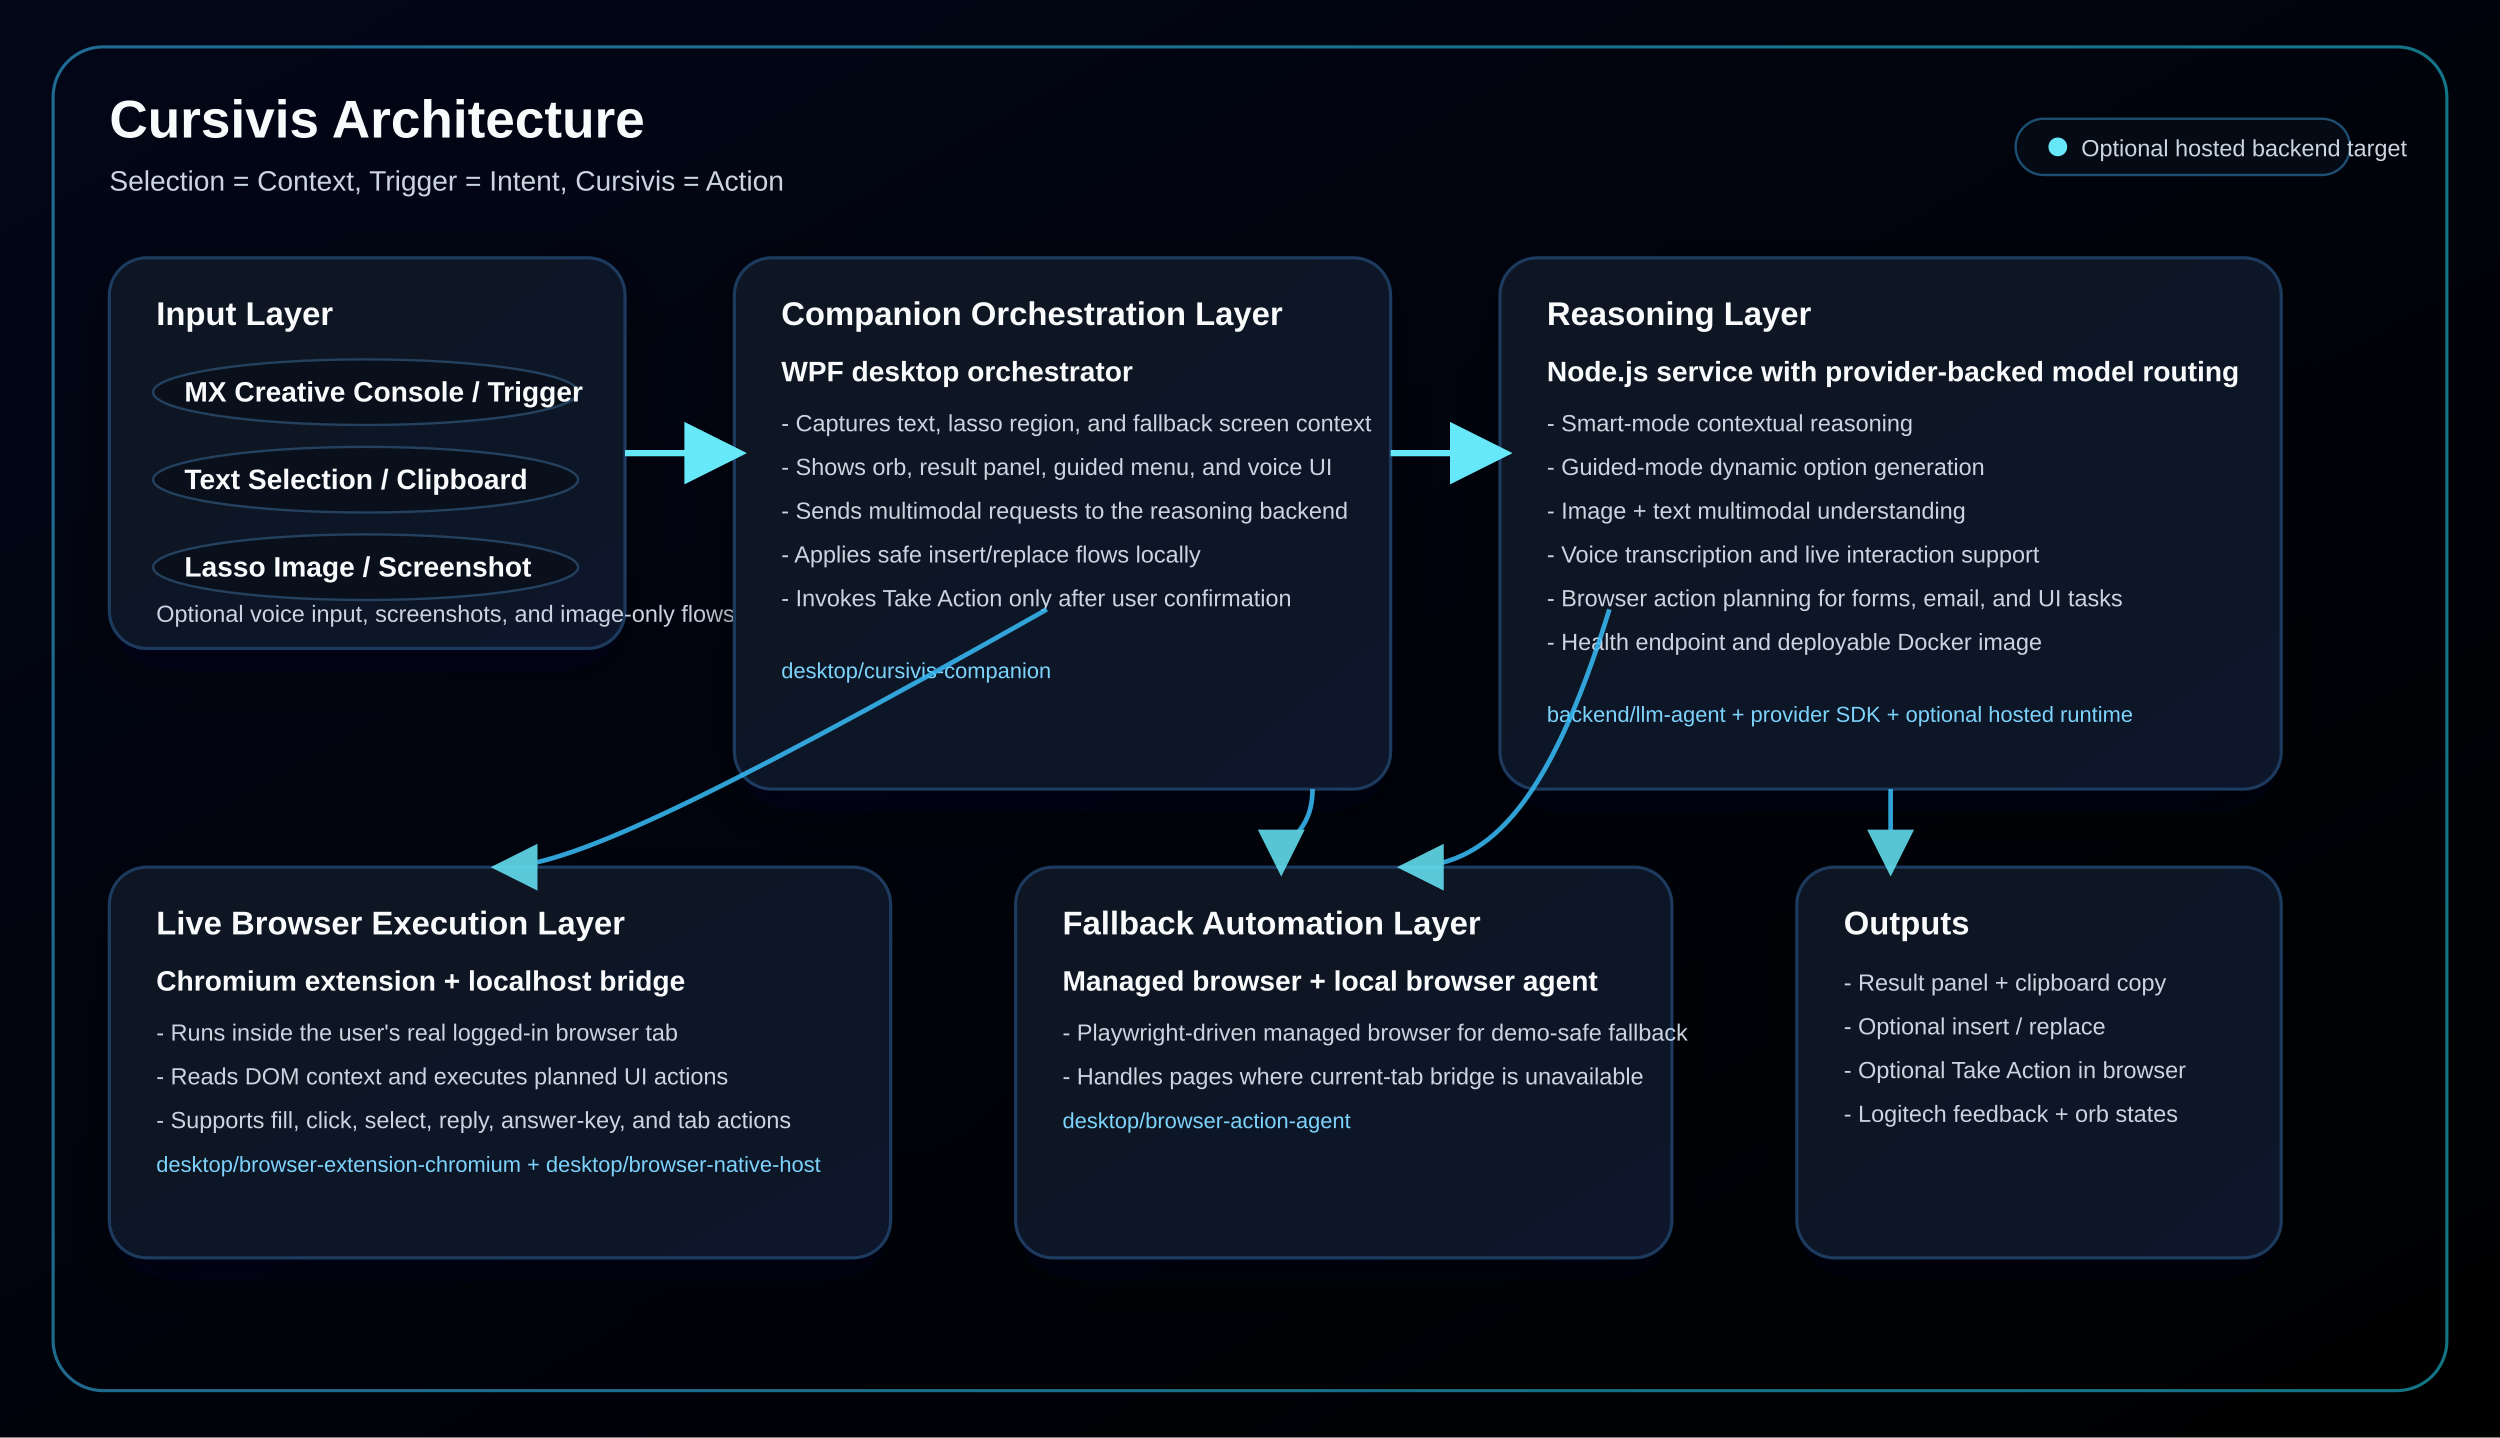
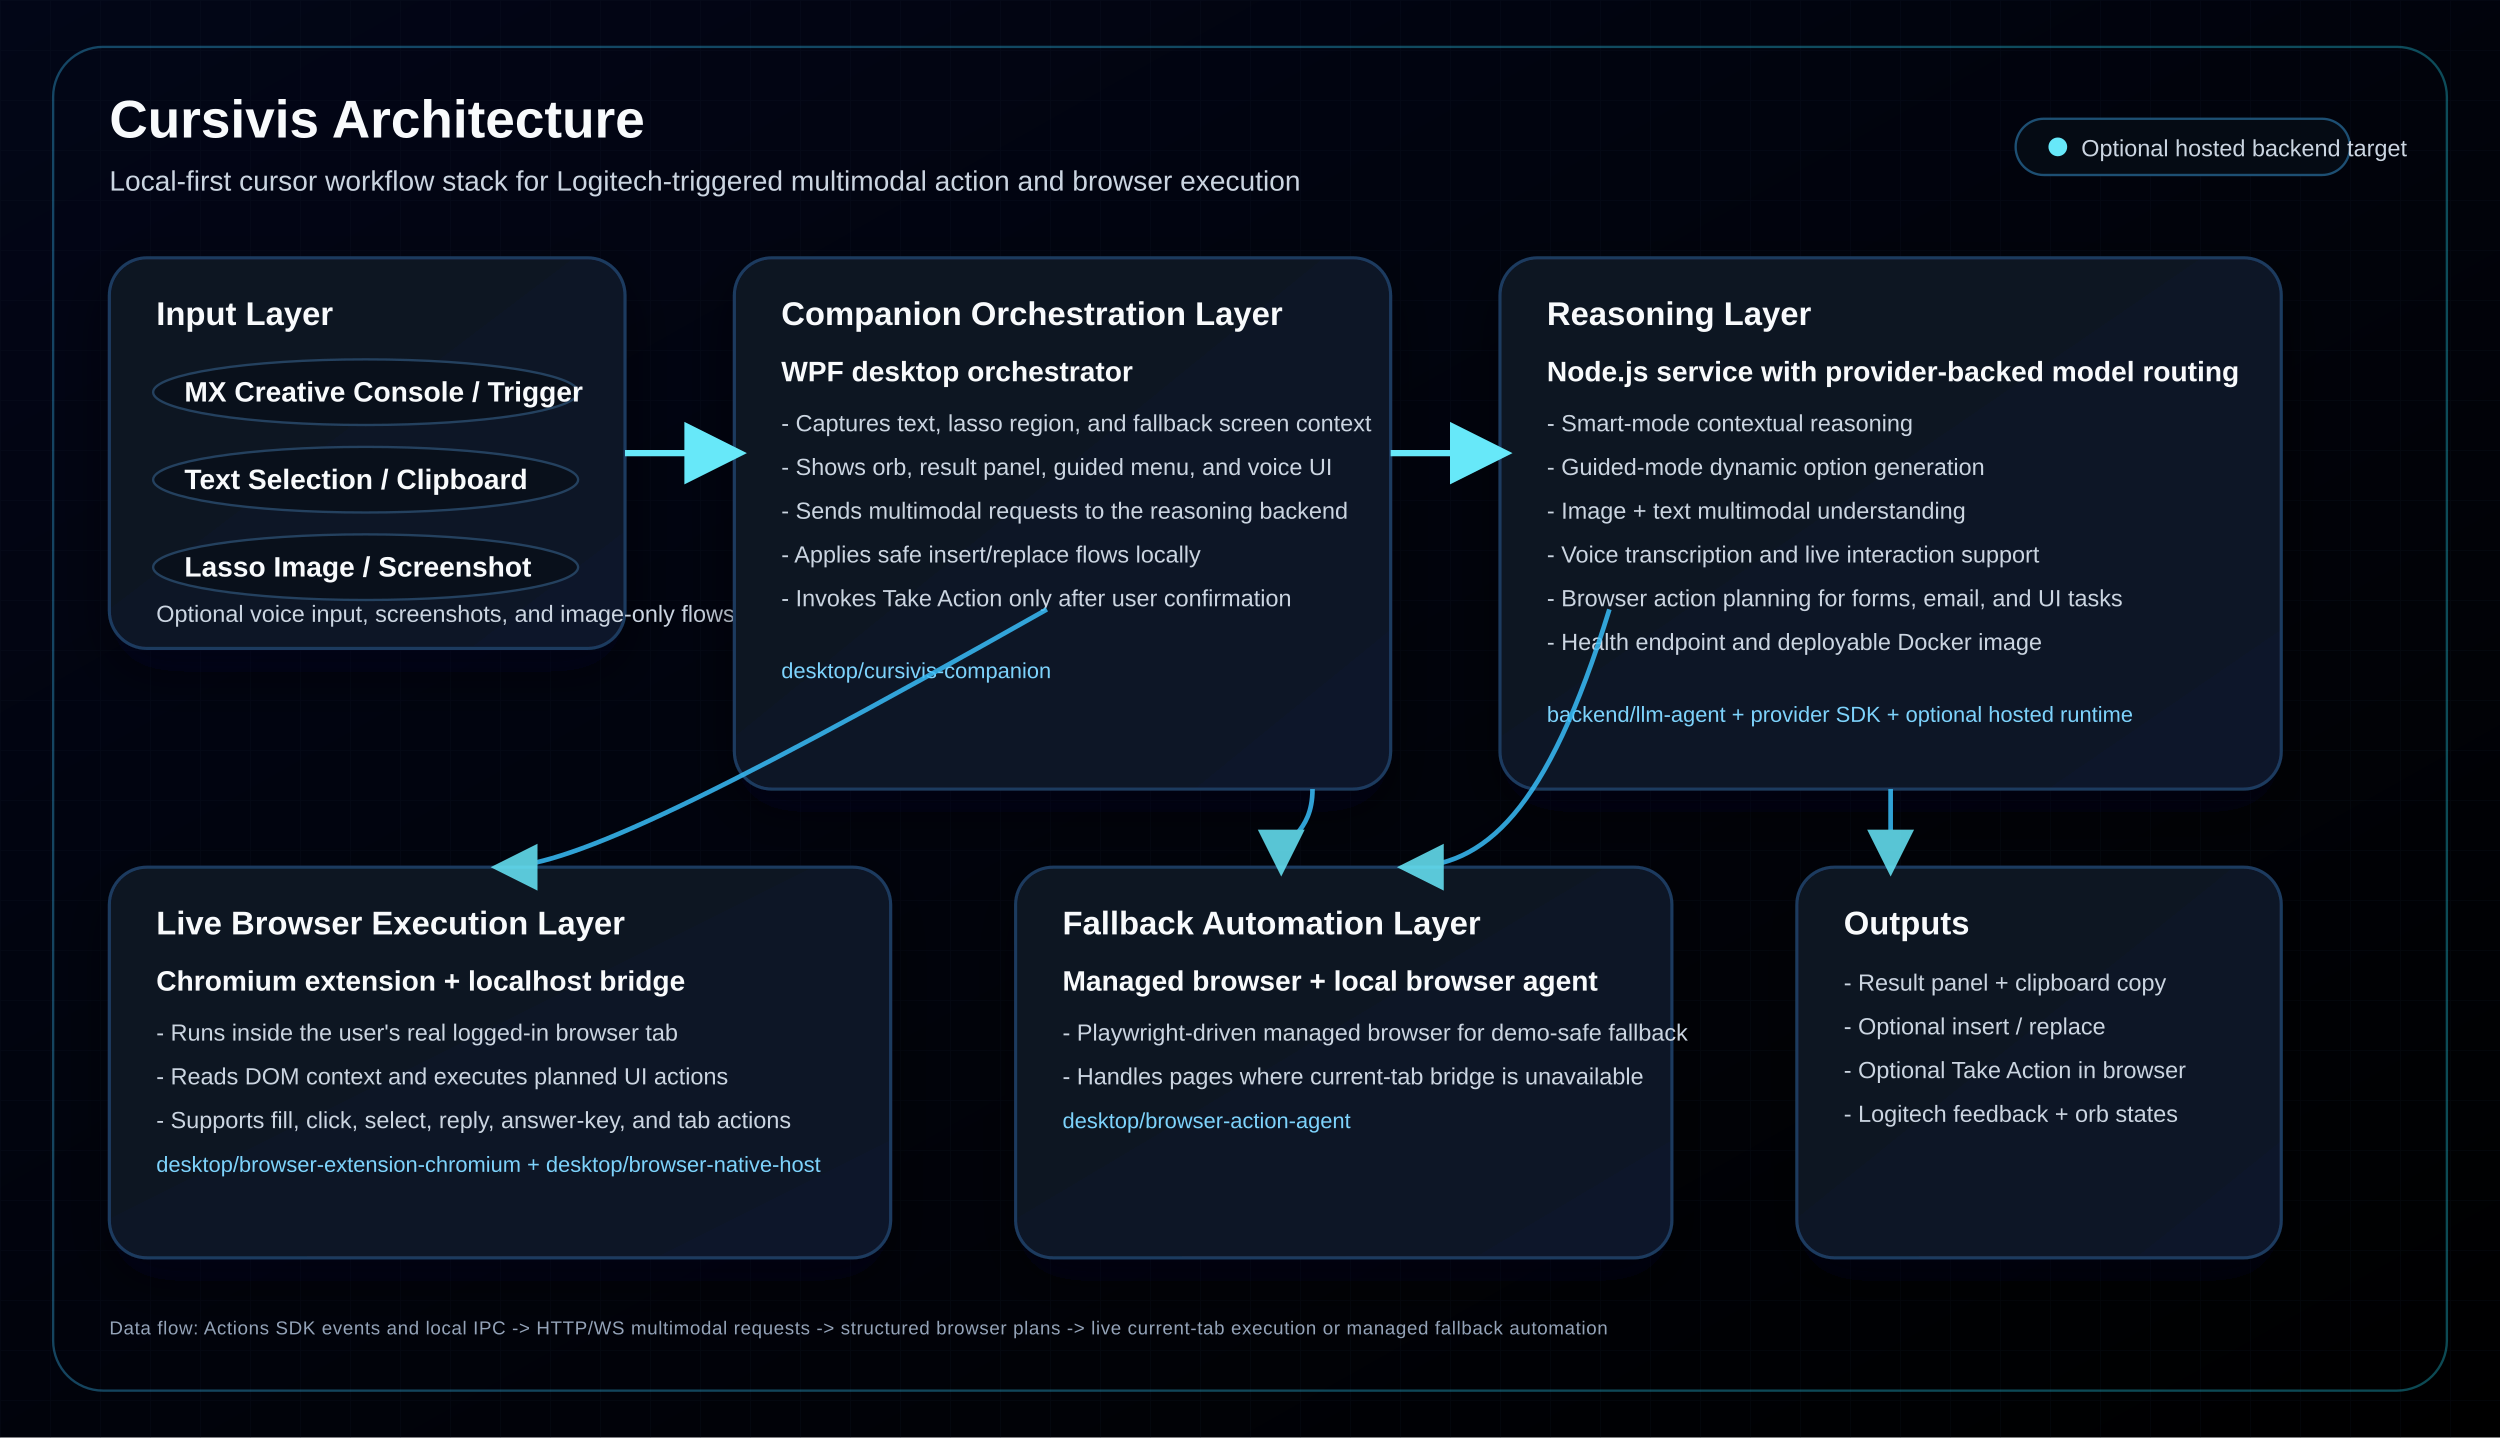
<svg xmlns="http://www.w3.org/2000/svg" width="1600" height="920" viewBox="0 0 1600 920" role="img" aria-labelledby="title desc">
  <defs>
+     <pattern id="grid" width="32" height="32" patternUnits="userSpaceOnUse">
+       <path d="M 32 0 L 0 0 0 32" fill="none" stroke="#0f1b2b" stroke-width="1" />
+     </pattern>
    <linearGradient id="bg" x1="0%" y1="0%" x2="100%" y2="100%">
      <stop offset="0%" stop-color="#020617" />
      <stop offset="100%" stop-color="#000000" />
    </linearGradient>
    <linearGradient id="panel" x1="0%" y1="0%" x2="100%" y2="100%">
      <stop offset="0%" stop-color="#0b1220" />
      <stop offset="100%" stop-color="#0f172a" />
    </linearGradient>
    <linearGradient id="accent" x1="0%" y1="0%" x2="100%" y2="0%">
      <stop offset="0%" stop-color="#38bdf8" />
      <stop offset="100%" stop-color="#22d3ee" />
    </linearGradient>
    <filter id="shadow" x="-20%" y="-20%" width="140%" height="140%">
      <feDropShadow dx="0" dy="14" stdDeviation="18" flood-color="#020617" flood-opacity="0.45" />
    </filter>
    <marker id="arrow" markerWidth="10" markerHeight="10" refX="8" refY="5" orient="auto">
      <path d="M0,0 L10,5 L0,10 z" fill="#67e8f9" />
    </marker>
    <style>
      .title { font: 700 34px 'Segoe UI', Arial, sans-serif; fill: #f8fafc; }
      .subtitle { font: 500 18px 'Segoe UI', Arial, sans-serif; fill: #cbd5e1; }
      .section { font: 700 21px 'Segoe UI', Arial, sans-serif; fill: #f8fafc; }
      .label { font: 600 18px 'Segoe UI', Arial, sans-serif; fill: #f8fafc; }
      .body { font: 15px 'Segoe UI', Arial, sans-serif; fill: #cbd5e1; }
      .small { font: 14px 'Segoe UI', Arial, sans-serif; fill: #7dd3fc; }
+       .callout { font: 12px 'Segoe UI', Arial, sans-serif; fill: #94a3b8; letter-spacing: 0.4px; }
      .box { fill: url(#panel); stroke: #1e3a5f; stroke-width: 2; rx: 24; ry: 24; filter: url(#shadow); }
      .pill { fill: #09101b; stroke: #24415f; stroke-width: 1.5; rx: 999; ry: 999; }
      .line { stroke: #67e8f9; stroke-width: 4; fill: none; marker-end: url(#arrow); }
      .line-soft { stroke: #38bdf8; stroke-width: 3; fill: none; marker-end: url(#arrow); opacity: 0.85; }
    </style>
  </defs>
  <rect width="1600" height="920" fill="url(#bg)" />
-   <rect x="34" y="30" width="1532" height="860" rx="32" ry="32" fill="none" stroke="url(#accent)" stroke-width="2" opacity="0.55" />
+   <rect width="1600" height="920" fill="url(#grid)" opacity="0.23" />
+   <rect x="34" y="30" width="1532" height="860" rx="32" ry="32" fill="none" stroke="url(#accent)" stroke-width="1.5" opacity="0.35" />
  <text x="70" y="88" class="title">Cursivis Architecture</text>
-   <text x="70" y="122" class="subtitle">Selection = Context, Trigger = Intent, Cursivis = Action</text>
+   <text x="70" y="122" class="subtitle">Local-first cursor workflow stack for Logitech-triggered multimodal action and browser execution</text>
  <rect x="70" y="165" width="330" height="250" class="box" />
  <text x="100" y="208" class="section">Input Layer</text>
  <rect x="98" y="230" width="272" height="42" class="pill" />
  <text x="118" y="257" class="label">MX Creative Console / Trigger</text>
  <rect x="98" y="286" width="272" height="42" class="pill" />
  <text x="118" y="313" class="label">Text Selection / Clipboard</text>
  <rect x="98" y="342" width="272" height="42" class="pill" />
  <text x="118" y="369" class="label">Lasso Image / Screenshot</text>
  <text x="100" y="398" class="body">Optional voice input, screenshots, and image-only flows all start here.</text>
  <rect x="470" y="165" width="420" height="340" class="box" />
  <text x="500" y="208" class="section">Companion Orchestration Layer</text>
  <text x="500" y="244" class="label">WPF desktop orchestrator</text>
  <text x="500" y="276" class="body">- Captures text, lasso region, and fallback screen context</text>
  <text x="500" y="304" class="body">- Shows orb, result panel, guided menu, and voice UI</text>
  <text x="500" y="332" class="body">- Sends multimodal requests to the reasoning backend</text>
  <text x="500" y="360" class="body">- Applies safe insert/replace flows locally</text>
  <text x="500" y="388" class="body">- Invokes Take Action only after user confirmation</text>
  <text x="500" y="434" class="small">desktop/cursivis-companion</text>
  <rect x="960" y="165" width="500" height="340" class="box" />
  <text x="990" y="208" class="section">Reasoning Layer</text>
  <text x="990" y="244" class="label">Node.js service with provider-backed model routing</text>
  <text x="990" y="276" class="body">- Smart-mode contextual reasoning</text>
  <text x="990" y="304" class="body">- Guided-mode dynamic option generation</text>
  <text x="990" y="332" class="body">- Image + text multimodal understanding</text>
  <text x="990" y="360" class="body">- Voice transcription and live interaction support</text>
  <text x="990" y="388" class="body">- Browser action planning for forms, email, and UI tasks</text>
  <text x="990" y="416" class="body">- Health endpoint and deployable Docker image</text>
  <text x="990" y="462" class="small">backend/llm-agent + provider SDK + optional hosted runtime</text>
  <rect x="70" y="555" width="500" height="250" class="box" />
  <text x="100" y="598" class="section">Live Browser Execution Layer</text>
  <text x="100" y="634" class="label">Chromium extension + localhost bridge</text>
  <text x="100" y="666" class="body">- Runs inside the user's real logged-in browser tab</text>
  <text x="100" y="694" class="body">- Reads DOM context and executes planned UI actions</text>
  <text x="100" y="722" class="body">- Supports fill, click, select, reply, answer-key, and tab actions</text>
  <text x="100" y="750" class="small">desktop/browser-extension-chromium + desktop/browser-native-host</text>
  <rect x="650" y="555" width="420" height="250" class="box" />
  <text x="680" y="598" class="section">Fallback Automation Layer</text>
  <text x="680" y="634" class="label">Managed browser + local browser agent</text>
  <text x="680" y="666" class="body">- Playwright-driven managed browser for demo-safe fallback</text>
  <text x="680" y="694" class="body">- Handles pages where current-tab bridge is unavailable</text>
  <text x="680" y="722" class="small">desktop/browser-action-agent</text>
  <rect x="1150" y="555" width="310" height="250" class="box" />
  <text x="1180" y="598" class="section">Outputs</text>
  <text x="1180" y="634" class="body">- Result panel + clipboard copy</text>
  <text x="1180" y="662" class="body">- Optional insert / replace</text>
  <text x="1180" y="690" class="body">- Optional Take Action in browser</text>
  <text x="1180" y="718" class="body">- Logitech feedback + orb states</text>
  <path d="M400 290 C440 290 430 290 470 290" class="line" />
  <path d="M890 290 C925 290 925 290 960 290" class="line" />
  <path d="M1210 505 C1210 535 1210 535 1210 555" class="line-soft" />
  <path d="M840 505 C840 535 820 535 820 555" class="line-soft" />
  <path d="M670 390 C440 520 360 555 320 555" class="line-soft" />
  <path d="M1030 390 C990 520 950 555 900 555" class="line-soft" />
+   <text x="70" y="854" class="callout">Data flow: Actions SDK events and local IPC -&gt; HTTP/WS multimodal requests -&gt; structured browser plans -&gt; live current-tab execution or managed fallback automation</text>
  <rect x="1290" y="76" width="214" height="36" rx="18" ry="18" fill="#050b14" stroke="#1d4f73" stroke-width="1.5" />
  <circle cx="1317" cy="94" r="6" fill="#67e8f9" />
  <text x="1332" y="100" class="body">Optional hosted backend target</text>
</svg>
